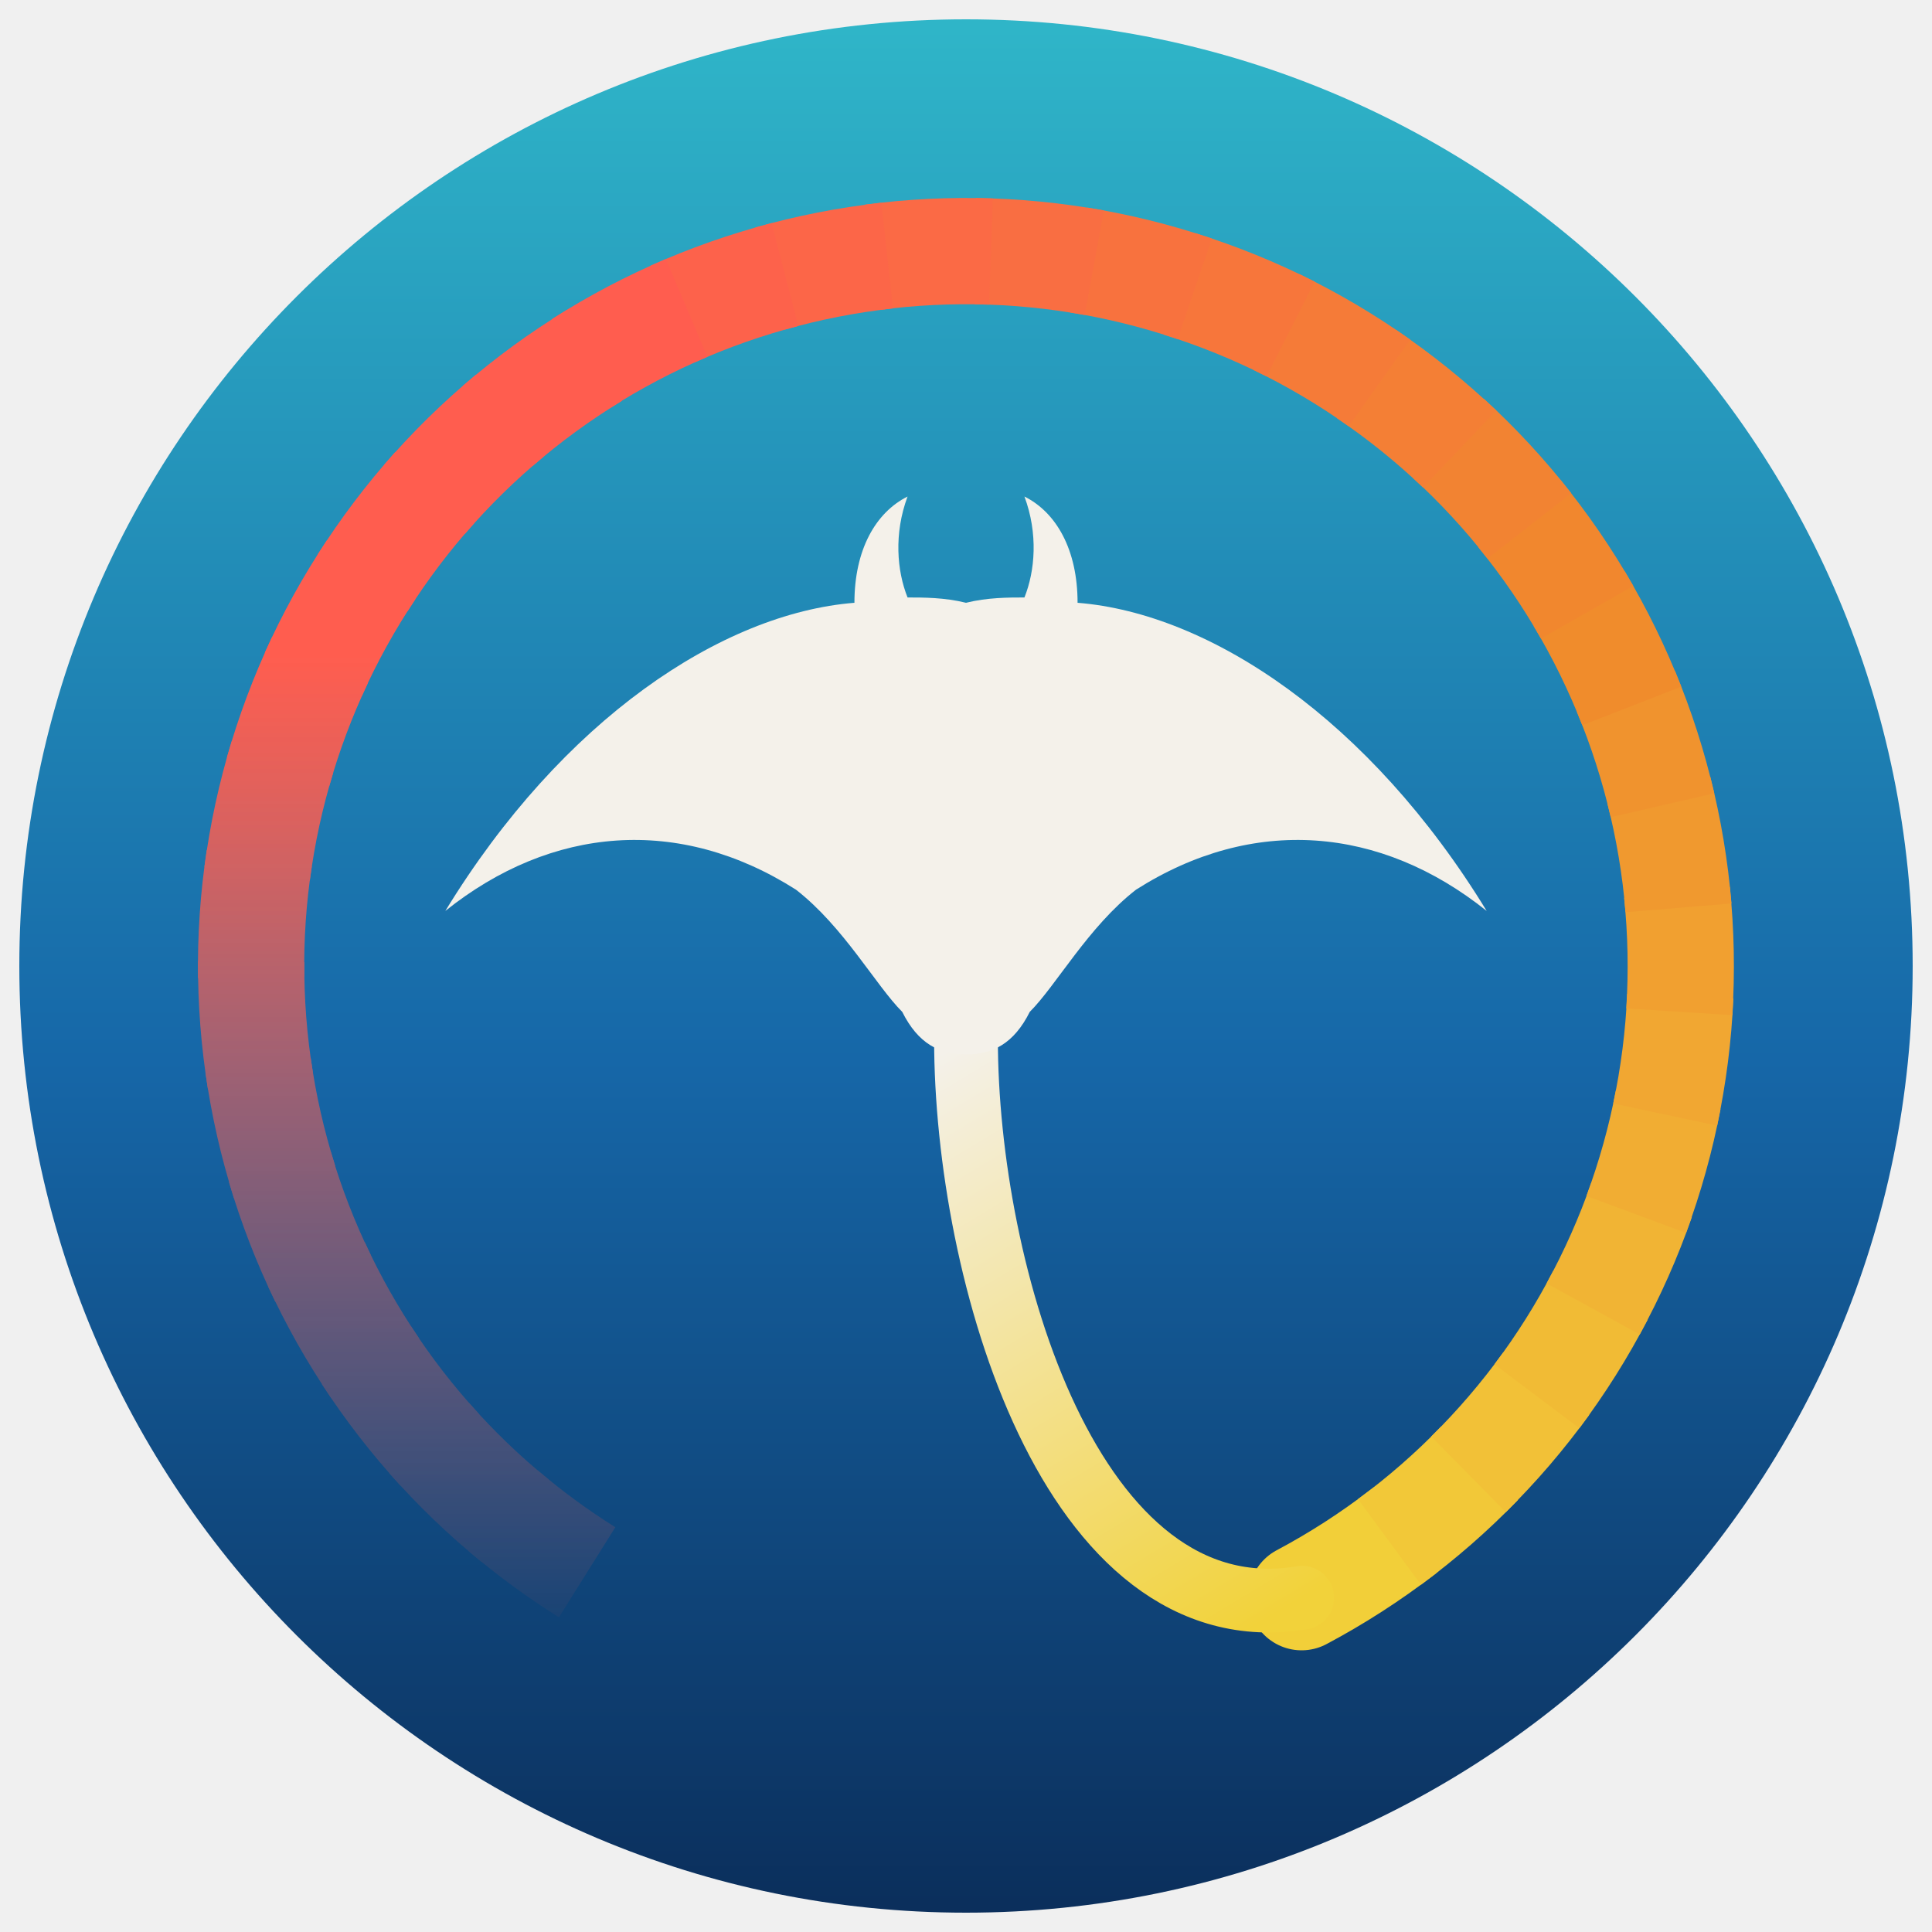
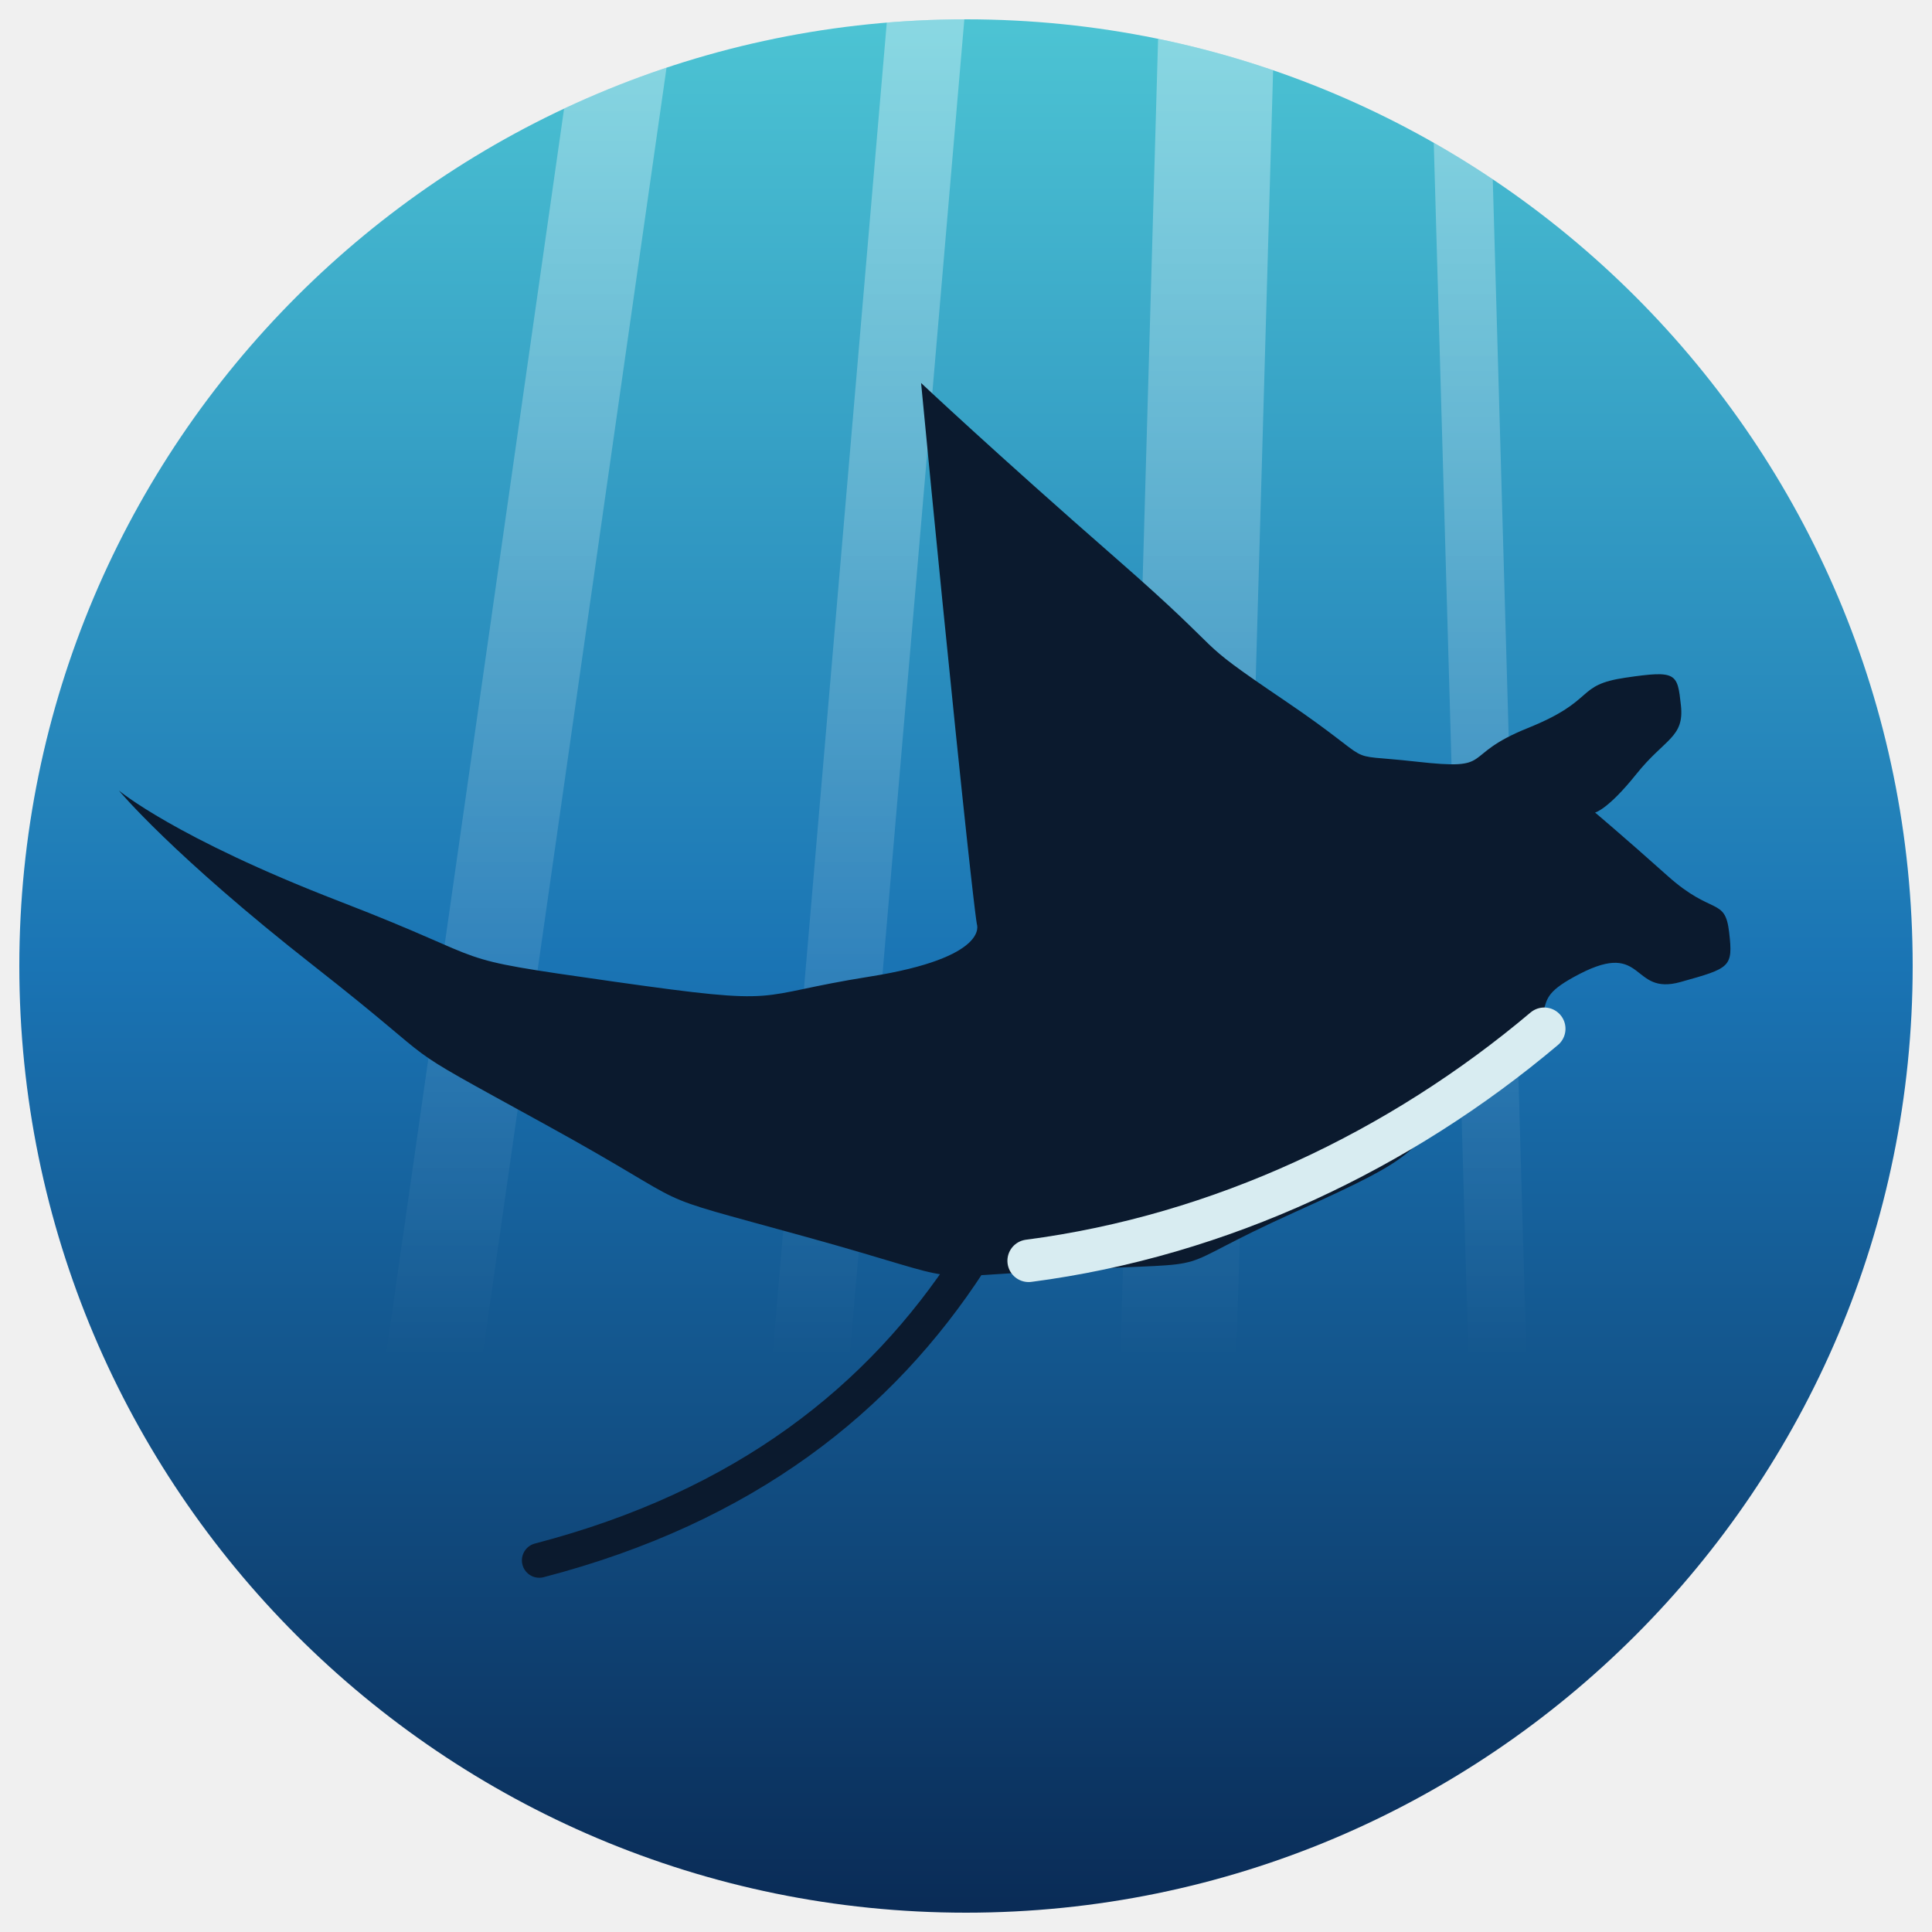
<svg xmlns="http://www.w3.org/2000/svg" viewBox="0 0 100 100">
  <defs>
    <linearGradient id="oc" x1="0" y1="0" x2="0" y2="1">
-       <stop offset="0" stop-color="#2fb5c8" />
-       <stop offset=".55" stop-color="#1667a8" />
-       <stop offset="1" stop-color="#0b2f5c" />
+       <stop offset="0" stop-color="#4cc3d3" />
+       <stop offset=".5" stop-color="#1a74b4" />
+       <stop offset="1" stop-color="#0a2c57" />
    </linearGradient>
-     <linearGradient id="tl" gradientUnits="userSpaceOnUse" x1="50" y1="53.8" x2="67.4" y2="82.7">
-       <stop offset="0" stop-color="#f4f1ea" />
-       <stop offset="1" stop-color="#f2d23a" />
-     </linearGradient>
-     <linearGradient id="fg" gradientUnits="userSpaceOnUse" x1="0" y1="34" x2="0" y2="86">
-       <stop offset="0" stop-color="#fff" />
+     <linearGradient id="ry" x1="0" y1="0" x2="0" y2="1">
+       <stop offset="0" stop-color="#fff" stop-opacity=".35" />
      <stop offset="1" stop-color="#fff" stop-opacity="0" />
    </linearGradient>
-     <mask id="fade" maskUnits="userSpaceOnUse" x="0" y="0" width="100" height="100">
-       <rect x="0" y="0" width="100" height="100" fill="url(#fg)" />
-       <rect x="47" y="0" width="53" height="100" fill="#fff" />
-       <rect x="0" y="0" width="100" height="34" fill="#fff" />
-     </mask>
+     <clipPath id="cl">
+       <circle cx="50" cy="50" r="49" />
+     </clipPath>
  </defs>
  <circle cx="50" cy="50" r="49" fill="url(#oc)" />
-   <g mask="url(#fade)">
-     <path d="M67.37 82.67 A37 37 0 0 0 72.57 79.32" fill="none" stroke="rgb(242,207,57)" stroke-opacity="1.00" stroke-width="5.5" stroke-linecap="round" />
-     <path d="M71.92 79.81 A37 37 0 0 0 76.58 75.74" fill="none" stroke="rgb(242,200,56)" stroke-opacity="1.00" stroke-width="5.5" stroke-linecap="butt" />
-     <path d="M76.01 76.31 A37 37 0 0 0 80.03 71.62" fill="none" stroke="rgb(242,193,55)" stroke-opacity="1.00" stroke-width="5.5" stroke-linecap="butt" />
-     <path d="M79.55 72.27 A37 37 0 0 0 82.84 67.04" fill="none" stroke="rgb(241,187,53)" stroke-opacity="1.00" stroke-width="5.5" stroke-linecap="butt" />
-     <path d="M82.46 67.75 A37 37 0 0 0 84.97 62.10" fill="none" stroke="rgb(241,180,52)" stroke-opacity="1.00" stroke-width="5.5" stroke-linecap="butt" />
-     <path d="M84.69 62.86 A37 37 0 0 0 86.35 56.90" fill="none" stroke="rgb(241,173,51)" stroke-opacity="1.00" stroke-width="5.5" stroke-linecap="butt" />
-     <path d="M86.19 57.69 A37 37 0 0 0 86.97 51.56" fill="none" stroke="rgb(241,167,50)" stroke-opacity="1.00" stroke-width="5.5" stroke-linecap="butt" />
-     <path d="M86.92 52.37 A37 37 0 0 0 86.80 46.19" fill="none" stroke="rgb(241,160,48)" stroke-opacity="1.00" stroke-width="5.5" stroke-linecap="butt" />
-     <path d="M86.88 46.99 A37 37 0 0 0 85.86 40.89" fill="none" stroke="rgb(240,153,47)" stroke-opacity="1.00" stroke-width="5.5" stroke-linecap="butt" />
-     <path d="M86.05 41.68 A37 37 0 0 0 84.16 35.79" fill="none" stroke="rgb(240,147,46)" stroke-opacity="1.00" stroke-width="5.5" stroke-linecap="butt" />
-     <path d="M84.46 36.54 A37 37 0 0 0 81.74 30.99" fill="none" stroke="rgb(240,140,44)" stroke-opacity="1.00" stroke-width="5.5" stroke-linecap="butt" />
-     <path d="M82.15 31.69 A37 37 0 0 0 78.65 26.59" fill="none" stroke="rgb(241,135,46)" stroke-opacity="1.00" stroke-width="5.5" stroke-linecap="butt" />
-     <path d="M79.16 27.22 A37 37 0 0 0 74.96 22.68" fill="none" stroke="rgb(242,131,50)" stroke-opacity="1.00" stroke-width="5.5" stroke-linecap="butt" />
-     <path d="M75.55 23.24 A37 37 0 0 0 70.73 19.36" fill="none" stroke="rgb(244,127,53)" stroke-opacity="1.00" stroke-width="5.5" stroke-linecap="butt" />
-     <path d="M71.40 19.82 A37 37 0 0 0 66.07 16.67" fill="none" stroke="rgb(245,123,56)" stroke-opacity="1.00" stroke-width="5.5" stroke-linecap="butt" />
-     <path d="M66.80 17.03 A37 37 0 0 0 61.07 14.70" fill="none" stroke="rgb(247,118,59)" stroke-opacity="1.00" stroke-width="5.5" stroke-linecap="butt" />
-     <path d="M61.84 14.95 A37 37 0 0 0 55.84 13.46" fill="none" stroke="rgb(248,114,62)" stroke-opacity="1.00" stroke-width="5.5" stroke-linecap="butt" />
-     <path d="M56.64 13.60 A37 37 0 0 0 50.48 13.00" fill="none" stroke="rgb(249,110,66)" stroke-opacity="1.00" stroke-width="5.5" stroke-linecap="butt" />
-     <path d="M51.29 13.02 A37 37 0 0 0 45.12 13.32" fill="none" stroke="rgb(251,106,69)" stroke-opacity="1.00" stroke-width="5.5" stroke-linecap="butt" />
-     <path d="M45.92 13.23 A37 37 0 0 0 39.85 14.42" fill="none" stroke="rgb(252,102,72)" stroke-opacity="1.00" stroke-width="5.5" stroke-linecap="butt" />
-     <path d="M40.63 14.21 A37 37 0 0 0 34.80 16.26" fill="none" stroke="rgb(253,98,75)" stroke-opacity="1.00" stroke-width="5.5" stroke-linecap="butt" />
-     <path d="M35.54 15.94 A37 37 0 0 0 30.07 18.82" fill="none" stroke="rgb(255,93,79)" stroke-opacity="1.00" stroke-width="5.5" stroke-linecap="butt" />
-     <path d="M30.76 18.40 A37 37 0 0 0 25.77 22.04" fill="none" stroke="rgb(255,93,79)" stroke-opacity="1.00" stroke-width="5.5" stroke-linecap="butt" />
-     <path d="M26.38 21.52 A37 37 0 0 0 21.97 25.85" fill="none" stroke="rgb(255,93,79)" stroke-opacity="1.00" stroke-width="5.5" stroke-linecap="butt" />
-     <path d="M22.50 25.24 A37 37 0 0 0 18.77 30.17" fill="none" stroke="rgb(255,93,79)" stroke-opacity="1.00" stroke-width="5.5" stroke-linecap="butt" />
-     <path d="M19.21 29.49 A37 37 0 0 0 16.22 34.90" fill="none" stroke="rgb(255,93,79)" stroke-opacity="1.00" stroke-width="5.5" stroke-linecap="butt" />
-     <path d="M16.56 34.17 A37 37 0 0 0 14.39 39.96" fill="none" stroke="rgb(255,93,79)" stroke-opacity="1.00" stroke-width="5.5" stroke-linecap="butt" />
-     <path d="M14.62 39.18 A37 37 0 0 0 13.31 45.22" fill="none" stroke="rgb(255,93,79)" stroke-opacity="1.00" stroke-width="5.5" stroke-linecap="butt" />
-     <path d="M13.42 44.42 A37 37 0 0 0 13.00 50.59" fill="none" stroke="rgb(255,93,79)" stroke-opacity="1.00" stroke-width="5.5" stroke-linecap="butt" />
-     <path d="M13.00 49.78 A37 37 0 0 0 13.48 55.95" fill="none" stroke="rgb(255,93,79)" stroke-opacity="1.00" stroke-width="5.5" stroke-linecap="butt" />
-     <path d="M13.36 55.15 A37 37 0 0 0 14.73 61.18" fill="none" stroke="rgb(255,93,79)" stroke-opacity="1.00" stroke-width="5.5" stroke-linecap="butt" />
-     <path d="M14.49 60.41 A37 37 0 0 0 16.72 66.17" fill="none" stroke="rgb(255,93,79)" stroke-opacity="1.00" stroke-width="5.5" stroke-linecap="butt" />
-     <path d="M16.38 65.44 A37 37 0 0 0 19.42 70.82" fill="none" stroke="rgb(255,93,79)" stroke-opacity="1.00" stroke-width="5.5" stroke-linecap="butt" />
-     <path d="M18.97 70.15 A37 37 0 0 0 22.76 75.04" fill="none" stroke="rgb(255,93,79)" stroke-opacity="1.00" stroke-width="5.5" stroke-linecap="butt" />
-     <path d="M22.22 74.44 A37 37 0 0 0 26.67 78.72" fill="none" stroke="rgb(255,93,79)" stroke-opacity="1.00" stroke-width="5.5" stroke-linecap="butt" />
-     <path d="M26.05 78.20 A37 37 0 0 0 30.39 81.38" fill="none" stroke="rgb(255,93,79)" stroke-opacity="1.00" stroke-width="5.5" stroke-linecap="butt" />
+   <g clip-path="url(#cl)">
+     <path d="M30 0 L35 0 L25 70 L20 70 Z" fill="url(#ry)" />
+     <path d="M46 0 L50 0 L44 70 L40 70 Z" fill="url(#ry)" />
+     <path d="M60 0 L66 0 L64 70 L58 70 Z" fill="url(#ry)" />
+     <path d="M74 0 L77 0 L79 70 L76 70 Z" fill="url(#ry)" />
  </g>
-   <path d="M50 53.8 C50 65.8 55.4 84.7 67.4 82.7" fill="none" stroke="url(#tl)" stroke-width="3.30" stroke-linecap="round" />
-   <g transform="translate(50 40) rotate(0) scale(0.55)">
-     <path d="M0 0" fill="none" stroke="#f4f1ea" stroke-width="2.8" stroke-linecap="round" />
-     <path d="M 0.00 -16.00 C -2.00 -16.50 -4.00 -16.50 -5.50 -16.50 C -6.50 -19.00 -6.80 -22.50 -5.50 -26.00 C -8.50 -24.50 -10.50 -21.00 -10.50 -16.00 C -23.00 -15.00 -38.00 -5.00 -49.00 13.00 C -39.00 5.00 -27.00 4.00 -16.00 11.00 C -11.50 14.50 -8.50 20.00 -6.00 22.50 C -4.50 25.50 -2.50 26.50 0.00 26.50 C 2.50 26.50 4.50 25.50 6.00 22.50 C 8.50 20.00 11.50 14.50 16.00 11.00 C 27.00 4.00 39.00 5.00 49.00 13.00 C 38.00 -5.00 23.00 -15.00 10.50 -16.00 C 10.50 -21.00 8.50 -24.50 5.50 -26.00 C 6.80 -22.50 6.50 -19.00 5.50 -16.50 C 4.00 -16.50 2.00 -16.50 0.00 -16.00 Z" fill="#f4f1ea" />
+   <g transform="rotate(-12 50 50) translate(0 3)">
+     <path d="M47 62 C41 68 33 72 22 72.5" fill="none" stroke="#0b1a2e" stroke-width="1.8" stroke-linecap="round" />
+     <path d="M9.00 29.00 C9.00 29.00 11.33 32.00 19.00 37.00 C26.67 42.00 23.33 40.83 32.00 44.00 C40.67 47.17 38.67 46.17 45.00 46.50 C51.33 46.83 51.00 45.00 51.00 45.00 C51.00 45.00 51.00 44.33 52.00 35.00 C53.00 25.67 54.00 17.00 54.00 17.00 C54.00 17.00 57.00 21.33 62.00 28.00 C67.00 34.67 64.67 32.50 69.00 37.00 C73.33 41.50 71.00 40.17 75.00 41.50 C79.00 42.83 77.17 41.67 81.00 41.00 C84.83 40.33 83.83 39.33 86.50 39.50 C89.17 39.67 89.17 39.83 89.00 41.50 C88.83 43.17 87.83 43.00 86.00 44.50 C84.17 46.00 83.50 46.00 83.50 46.00 C83.50 46.00 84.67 47.50 86.50 50.00 C88.33 52.50 89.17 51.67 89.00 53.50 C88.83 55.33 88.67 55.33 86.00 55.50 C83.33 55.67 84.67 53.00 81.00 54.00 C77.33 55.00 80.67 55.50 75.00 58.50 C69.33 61.50 71.67 61.33 64.00 63.00 C56.33 64.67 60.33 64.83 52.00 63.50 C43.67 62.17 47.33 63.33 39.00 59.00 C30.67 54.67 34.33 56.83 27.00 50.50 C19.67 44.17 23.00 47.17 17.00 40.00 C11.00 32.83 9.00 29.00 9.00 29.00 Z" fill="#0b1a2e" />
+     <path d="M50 62.6 C60 63.4 70 61 78.6 56.4" fill="none" stroke="#d8ecf1" stroke-width="2.2" stroke-linecap="round" />
  </g>
</svg>
